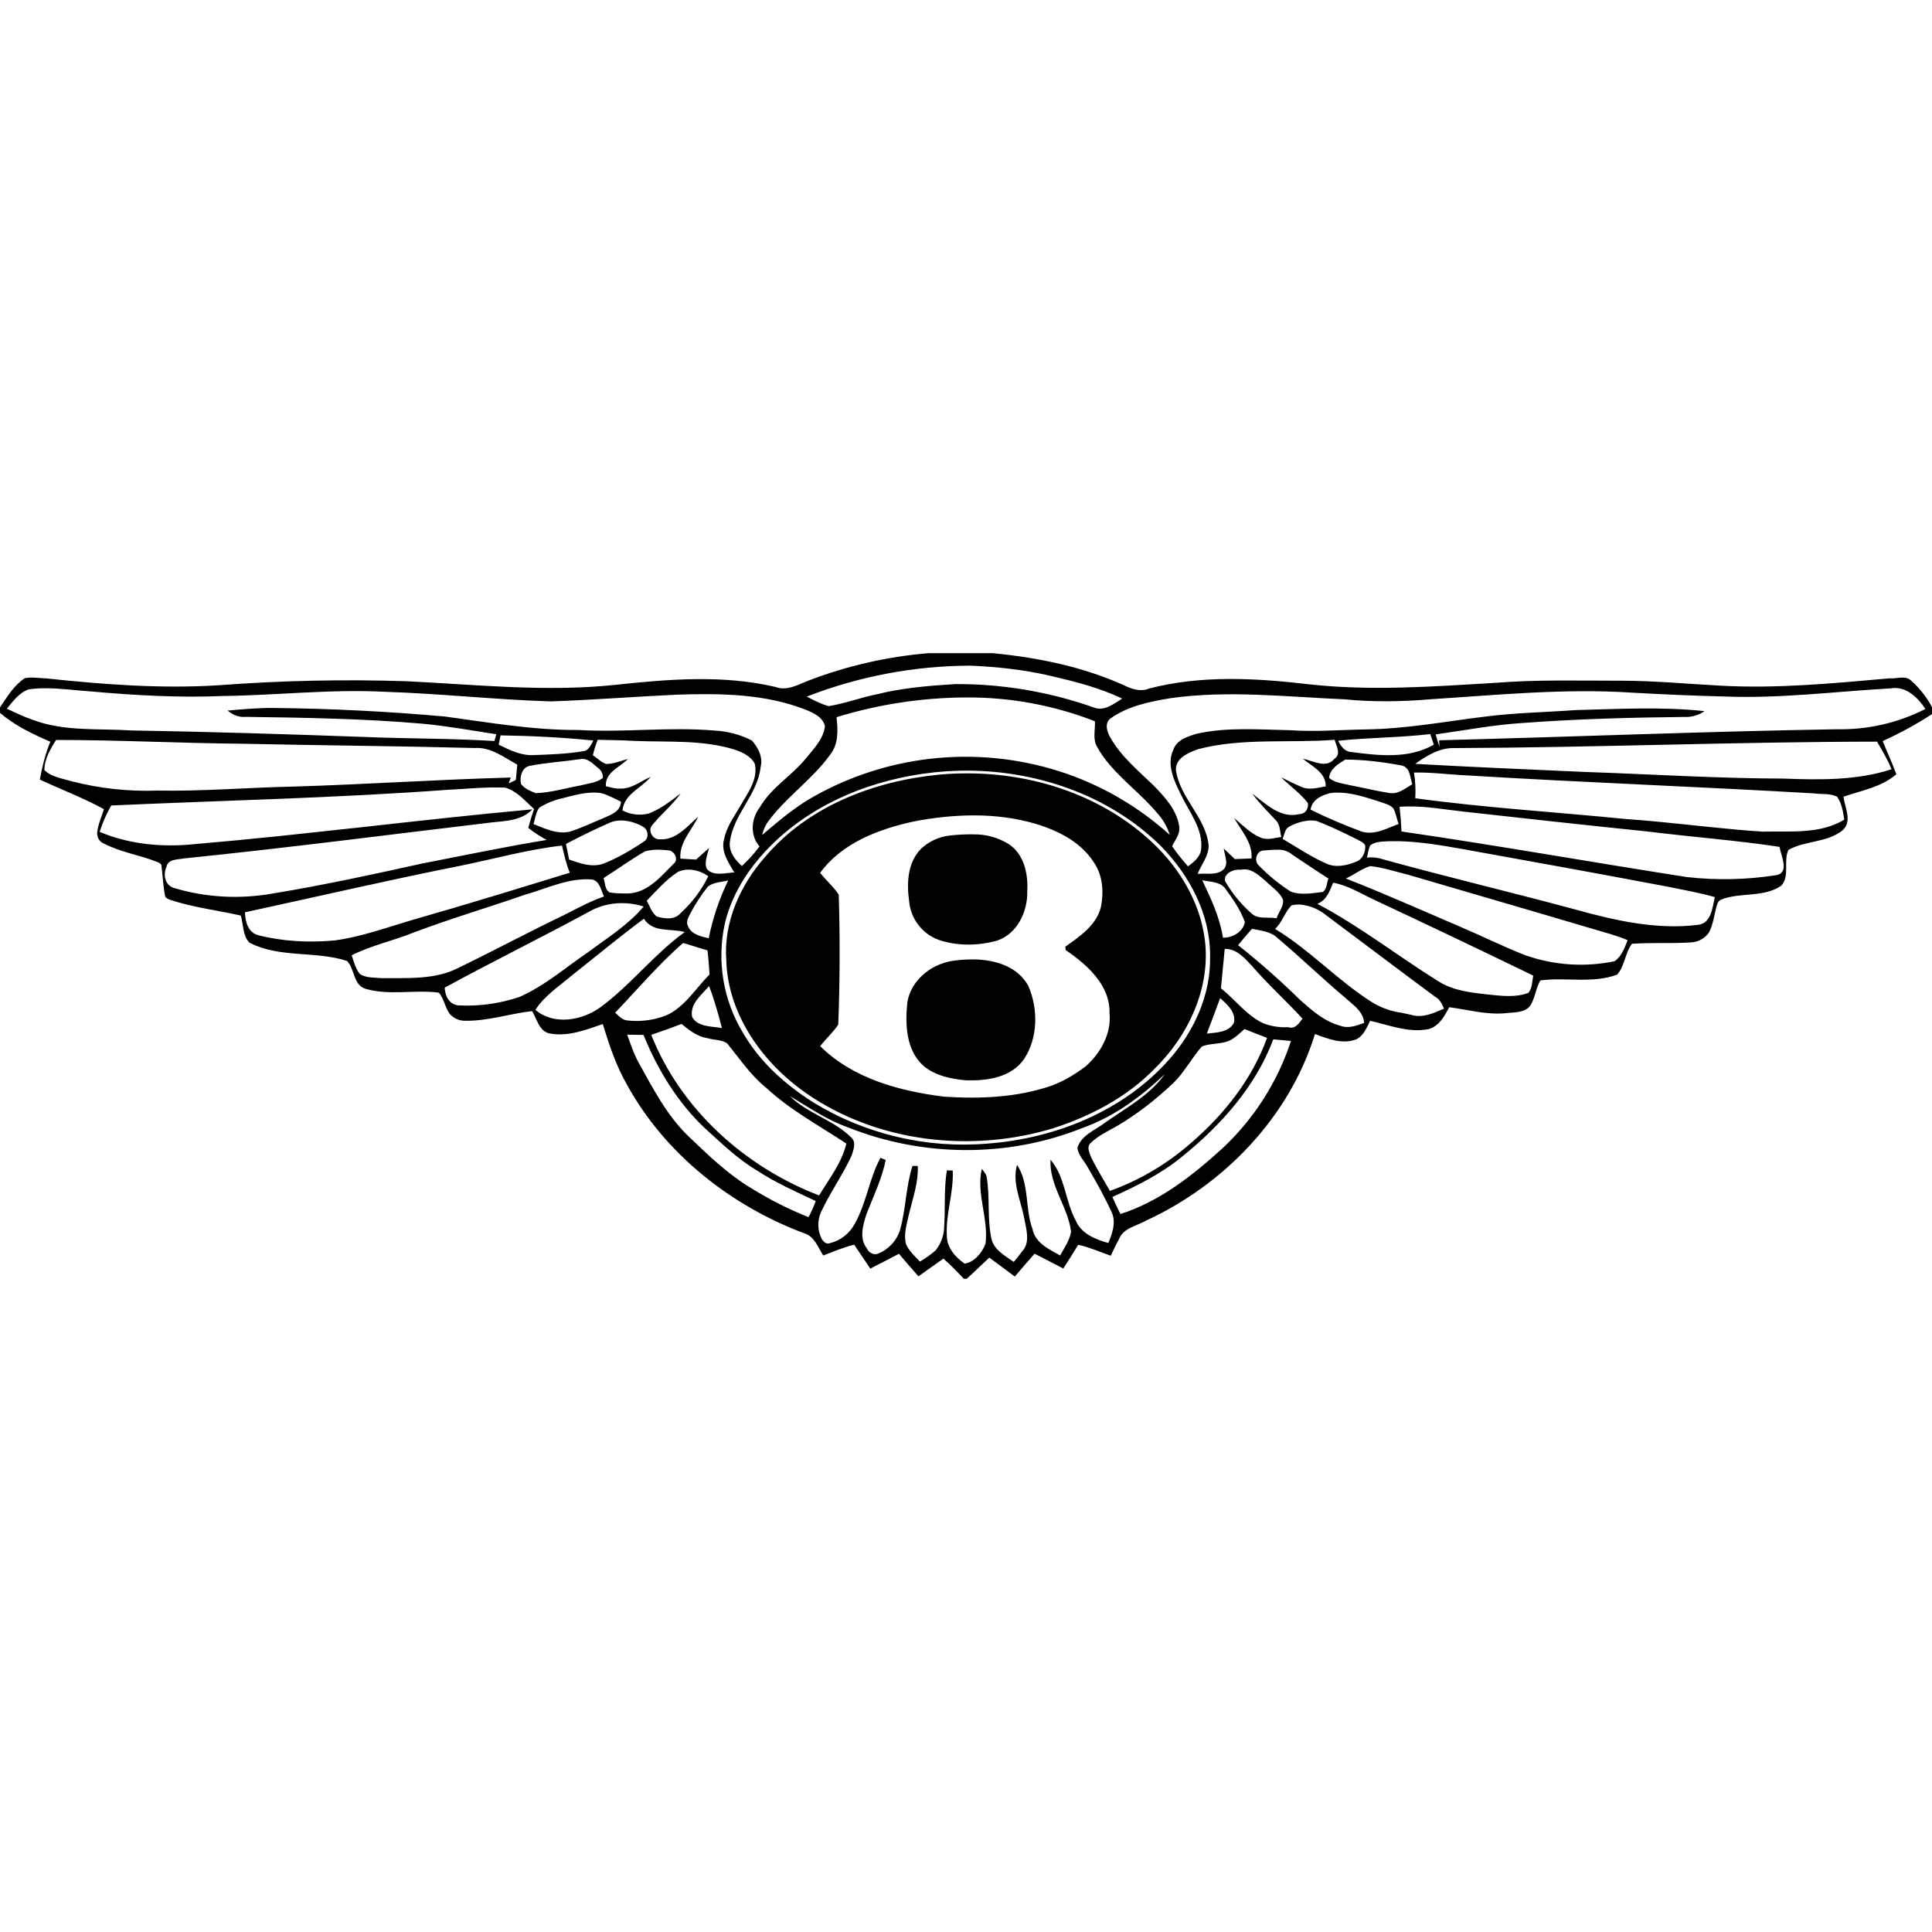
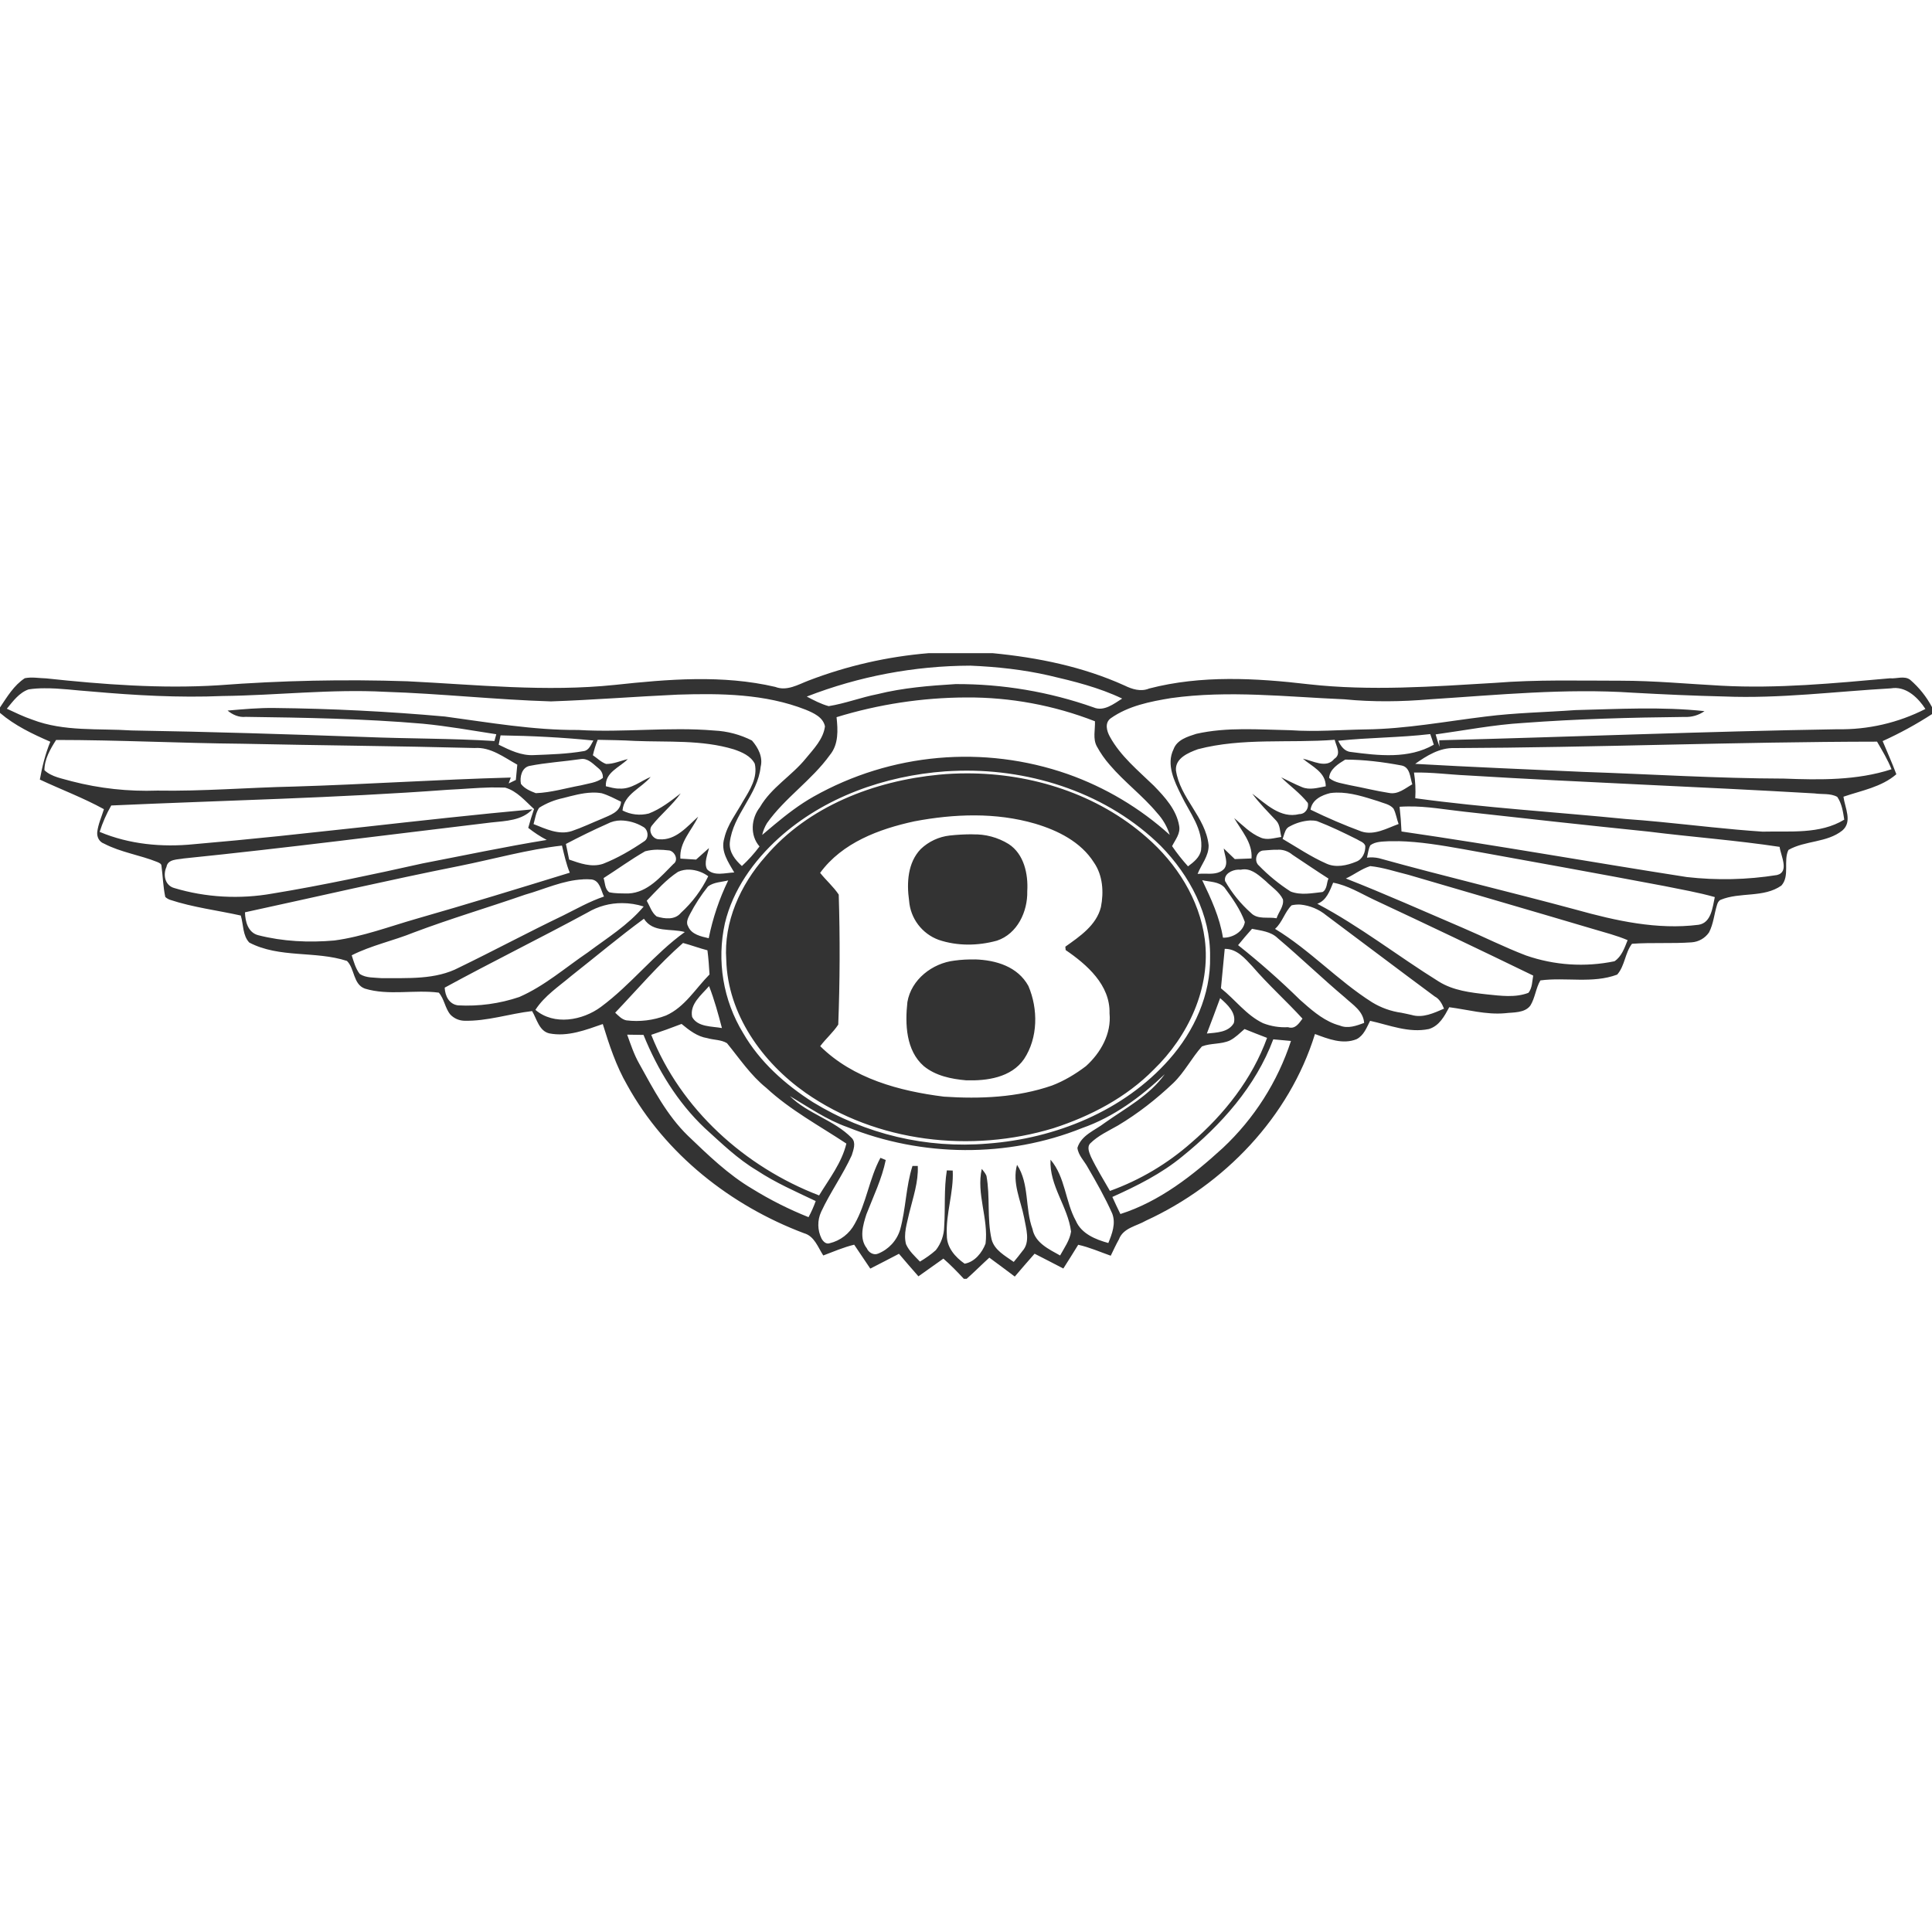
- <svg xmlns="http://www.w3.org/2000/svg" role="img" viewBox="0 0 24 24">
+ <svg xmlns="http://www.w3.org/2000/svg" fill="#333333" role="img" viewBox="0 0 24 24">
  <path d="M11.535 8.114a5.407 5.407 0 0 0-1.49.34c-.131.05-.269.135-.414.079-.654-.153-1.331-.096-1.992-.025-.859.09-1.72-.003-2.579-.045a21.543 21.543 0 0 0-2.349.05c-.713.044-1.429-.01-2.138-.086-.088-.002-.178-.02-.265-.002-.135.088-.22.232-.308.363v.068c.185.158.404.262.625.358-.062.151-.101.31-.13.47.264.124.54.227.796.368-.029.095-.072.186-.083.285-.006.059.024.121.083.142.21.11.448.142.665.23.021.01.05.02.05.048.017.128.02.258.047.385a.173.173 0 0 0 .057.035c.287.095.588.131.881.196.034.11.022.249.106.336.375.196.82.1 1.213.228.098.096.075.29.223.344.296.09.614.01.918.05.069.079.077.193.144.273a.249.249 0 0 0 .169.076c.287.008.562-.087.846-.12.059.099.087.247.213.277.229.045.452-.042.665-.116.08.26.166.521.303.758.473.858 1.288 1.499 2.198 1.841.128.036.172.175.238.276.127-.048.252-.102.384-.134l.2.297c.119-.06.237-.122.356-.184.08.094.16.187.242.28l.31-.22c.09.078.173.164.254.251h.035c.096-.085.187-.177.282-.263.106.077.21.156.316.235.081-.095.163-.19.246-.284.12.06.238.123.357.184.063-.098.124-.196.185-.295.14.031.27.089.404.136.033-.068.065-.138.102-.204.053-.142.22-.164.336-.232.972-.447 1.78-1.286 2.099-2.318.162.06.345.134.517.064.09-.046.125-.144.168-.228.24.053.48.154.73.102.13-.039.194-.161.253-.271.23.03.456.095.69.075.104-.013.247 0 .318-.096.059-.096.067-.215.124-.312.315-.042.648.042.954-.072.096-.108.097-.27.184-.383.247-.018.495 0 .742-.018a.286.286 0 0 0 .215-.123c.056-.107.064-.23.1-.344.007-.024.02-.05.044-.061.241-.1.534-.022.755-.177.108-.12.021-.31.088-.443.207-.118.477-.088.669-.241.129-.11.032-.282.014-.42.225-.077.472-.119.657-.279-.052-.14-.113-.275-.17-.412A4.67 4.67 0 0 0 24 8.871v-.087a1.176 1.176 0 0 0-.272-.34c-.071-.053-.17-.01-.25-.018-.696.062-1.396.13-2.095.092-.417-.022-.833-.062-1.25-.062-.522 0-1.044-.015-1.564.027-.77.046-1.544.103-2.313.017-.657-.077-1.335-.115-1.981.053-.103.043-.211.009-.305-.037-.516-.234-1.077-.348-1.638-.402zm.521.155c.327.014.654.049.974.122.31.072.622.149.91.287-.103.065-.227.164-.354.11a5.088 5.088 0 0 0-1.716-.29c-.326.02-.652.046-.97.125-.204.04-.4.116-.606.149-.096-.026-.184-.073-.272-.119a5.653 5.653 0 0 1 2.034-.384zm11.467.278c.17-.01.308.126.395.26a2.31 2.31 0 0 1-1.093.252c-1.65.027-3.298.095-4.947.137 0 .027.002.054.004.081a2.744 2.744 0 0 1-.048-.154c.361-.05.72-.12 1.085-.142.668-.05 1.34-.068 2.01-.075a.394.394 0 0 0 .245-.072c-.533-.057-1.07-.026-1.604-.013-.371.027-.744.033-1.114.08-.495.06-.989.154-1.489.16-.312.005-.625.032-.937.01-.39-.007-.786-.042-1.17.045-.108.035-.239.073-.282.192-.093.188.01.398.095.569.103.217.279.425.247.682-.015.091-.092.151-.162.203a2.4 2.4 0 0 1-.198-.251c.04-.08.106-.155.088-.252-.033-.2-.178-.358-.314-.498-.196-.19-.414-.367-.547-.61-.039-.07-.066-.17.009-.227.22-.156.491-.209.752-.252.715-.1 1.436-.015 2.153.015.353.035.709.03 1.063 0 .838-.054 1.68-.138 2.52-.082.378.021.757.038 1.135.047.692.028 1.38-.062 2.07-.101a.308.308 0 0 1 .034-.004zM.55 8.55c.196-.002.392.027.587.04.542.048 1.086.079 1.63.056.674-.008 1.345-.088 2.019-.052.687.022 1.37.098 2.058.119.525-.018 1.049-.06 1.574-.084.533-.017 1.087-.011 1.59.187.097.04.217.093.24.207-.02.158-.14.28-.238.399-.175.216-.429.36-.57.605-.11.14-.126.35-.005.488a1.808 1.808 0 0 1-.219.243c-.083-.076-.16-.17-.15-.292.038-.346.347-.593.383-.94.031-.121-.031-.239-.108-.327a1.155 1.155 0 0 0-.468-.124c-.562-.048-1.126.027-1.689-.007-.557.004-1.107-.093-1.657-.167a26.874 26.874 0 0 0-2.115-.106c-.195-.003-.39.015-.585.032.063.052.14.087.225.078.733.01 1.466.022 2.197.085.307.029.61.084.916.131l-.023.084c-.536-.033-1.074-.028-1.611-.05-.965-.035-1.93-.065-2.895-.081-.411-.027-.841.017-1.234-.134-.11-.037-.213-.088-.317-.136.076-.093.153-.199.27-.24.065-.01.13-.014.195-.014zm11.455.114a4.324 4.324 0 0 1 1.597.296c.004.104-.029.218.024.313a1.245 1.245 0 0 0 .16.229c.18.212.41.383.588.597a.716.716 0 0 1 .157.272 3.76 3.76 0 0 0-1.267-.755 3.848 3.848 0 0 0-3.158.28c-.174.098-.332.22-.486.348l-.152.128a.502.502 0 0 1 .06-.147c.223-.315.556-.533.781-.846.11-.133.1-.31.083-.47a5.558 5.558 0 0 1 1.613-.245zm5.762.455c.016.044.03.088.044.132-.313.18-.688.135-1.032.09-.078-.007-.124-.074-.155-.139.38-.041.763-.038 1.143-.083zm-11.55.016c.386.006.771.025 1.154.064-.03.051-.054.124-.122.132-.203.035-.41.041-.614.049-.158.01-.303-.062-.44-.129l.023-.116zm1.207.055c.154.003.309.005.463.014.41.017.831-.016 1.23.105.099.034.208.08.259.178.039.172-.06.325-.144.464-.083.151-.197.293-.235.464-.048.16.05.294.124.423-.112.004-.25.051-.338-.04-.041-.082.007-.179.024-.263l-.16.143-.195-.012c-.015-.203.141-.35.221-.521-.138.123-.278.297-.483.281-.081.003-.143-.104-.093-.169.111-.141.255-.254.359-.402-.124.096-.25.195-.397.251a.464.464 0 0 1-.326-.038c.018-.204.234-.276.35-.417-.127.053-.24.154-.387.145-.058.002-.115-.016-.17-.029-.01-.173.171-.234.273-.337-.09.02-.177.062-.27.06-.062-.022-.11-.072-.164-.108.015-.066.035-.13.06-.192zm9.156 0c.018.078.087.178-.005.237-.1.125-.268.022-.39-.002.112.096.285.167.284.343-.096.017-.2.05-.295.01-.088-.036-.173-.081-.259-.122.027.027.055.053.084.078l.087.076c.057.051.113.104.16.164.016.068-.033.14-.106.139-.233.059-.415-.127-.584-.254.089.121.195.226.297.335.051.054.046.135.064.203-.084.011-.174.044-.256.008-.128-.052-.225-.155-.33-.243.091.16.23.305.216.502l-.208.008a10.001 10.001 0 0 1-.137-.132c.008.082.06.176.007.25-.062.07-.158.065-.246.063-.03 0-.059 0-.086.003.047-.119.14-.222.137-.356-.036-.35-.358-.587-.406-.932-.01-.149.154-.218.273-.261.554-.145 1.133-.073 1.7-.117zM.698 9.192c.77 0 1.54.04 2.31.047.963.021 1.926.028 2.888.053.2-.014.365.116.53.207l-.018.19a5.46 5.46 0 0 1-.089.043l.026-.073c-.899.024-1.796.085-2.695.112-.566.012-1.13.06-1.697.05A3.707 3.707 0 0 1 .89 9.705c-.115-.034-.247-.052-.338-.137-.001-.135.073-.264.145-.376zm22.62.022c.064.111.132.222.179.342-.43.14-.89.133-1.336.116-.828-.002-1.656-.055-2.484-.083-.699-.032-1.398-.06-2.097-.1.143-.102.305-.202.486-.196 1.751-.007 3.501-.078 5.252-.08zm-16.073.214c.077.005.136.074.194.12a.138.138 0 0 1 .05.116c-.078.06-.181.068-.273.092-.186.034-.37.09-.56.097-.067-.026-.14-.055-.185-.116-.016-.084.01-.2.104-.222.21-.042.425-.054.636-.085a.139.139 0 0 1 .034-.002zm9.465.008c.235 0 .47.03.7.073.109.021.106.15.134.234-.09.05-.177.13-.29.107-.163-.025-.323-.066-.485-.096-.087-.022-.187-.029-.258-.09.005-.108.116-.177.2-.228zm-4.785.138c.908-.02 1.842.29 2.495.935.358.365.62.856.612 1.377.01.47-.199.926-.507 1.274-.566.642-1.415.983-2.256 1.046a3.577 3.577 0 0 1-2.17-.514c-.345-.22-.66-.5-.867-.858a1.853 1.853 0 0 1-.227-1.365c.099-.415.356-.774.668-1.057.565-.51 1.318-.775 2.07-.83.06-.004.121-.006.182-.008zm5.64.023c.218-.005.435.025.653.035 1.44.088 2.882.14 4.322.224.093.014.198-.004.283.043.057.083.072.185.087.283-.302.185-.678.14-1.015.149-.425-.028-.85-.08-1.274-.121a15.638 15.638 0 0 0-.425-.036c-.872-.087-1.747-.139-2.615-.258a1.474 1.474 0 0 0-.016-.32zm-5.553.01c-.116 0-.23.005-.345.016-.805.077-1.627.39-2.161 1.02-.308.348-.518.809-.484 1.282.018.674.448 1.273.985 1.65.884.618 2.057.75 3.079.44.46-.149.903-.38 1.245-.727.428-.414.714-1.017.635-1.622-.065-.495-.35-.941-.723-1.265-.61-.536-1.425-.795-2.231-.794zm-5.915.175c.059 0 .118 0 .178.002.148.042.249.167.359.266-.027.077-.05.155-.072.234.072.057.149.108.23.15-.517.084-1.03.193-1.544.292l-.464.102-.465.098c-.31.063-.621.123-.934.174-.405.072-.828.05-1.222-.069-.113-.032-.141-.162-.095-.262.017-.1.141-.09.215-.105 1.276-.13 2.548-.295 3.82-.447.178-.019.38-.023.51-.163-.701.064-1.402.142-2.102.22l-1.051.113c-.35.036-.701.07-1.052.1-.394.04-.802.002-1.17-.153a1.65 1.65 0 0 1 .144-.328c1.393-.063 2.789-.092 4.18-.195.178-.008.356-.025.535-.029zm1.256.064a.56.56 0 0 1 .122.008c.084.025.162.067.24.105-.009.132-.138.166-.238.212-.125.051-.247.11-.375.153-.162.052-.325-.028-.474-.087.02-.068.028-.144.07-.203a.916.916 0 0 1 .297-.12c.117-.03.237-.064.358-.068zm9.248 0c.177-.004.35.054.517.106.064.026.144.036.192.092.032.06.04.13.064.192-.146.053-.302.145-.462.093a6.866 6.866 0 0 1-.632-.271c.018-.123.137-.18.245-.206a.718.718 0 0 1 .076-.006zm.887.172c.239-.004.474.041.711.066.758.085 1.517.168 2.276.246.543.068 1.09.108 1.632.19.013.107.126.312-.033.35a4.135 4.135 0 0 1-1.12.025c-1.182-.184-2.36-.394-3.544-.566a4.356 4.356 0 0 0-.024-.307c.034-.002.068-.004.102-.004zm-5.377.111c.253.001.504.032.748.103.282.084.568.226.73.482.111.16.124.368.087.554-.056.226-.263.365-.442.492l.004.042c.265.181.554.434.545.785.025.254-.11.492-.293.657-.129.098-.27.183-.422.241-.43.149-.892.168-1.342.138-.552-.069-1.13-.224-1.537-.627.07-.094.16-.17.224-.268a23.17 23.17 0 0 0 .006-1.615c-.066-.099-.157-.177-.231-.27.274-.375.732-.545 1.17-.64.247-.047.5-.075.753-.074zm4.163.063c.029 0 .058.001.086.008.169.065.332.144.494.225.036.024.09.036.106.082.004.08-.034.168-.113.197-.115.048-.253.078-.37.024-.191-.084-.365-.202-.544-.307.017-.042.025-.095.054-.13a.1.1 0 0 1 .038-.027.606.606 0 0 1 .249-.072zm-8.563 0a.555.555 0 0 1 .276.078c.065.031.079.14.017.18-.162.11-.332.21-.514.281-.143.047-.287-.007-.42-.053l-.04-.194c.168-.088.34-.173.514-.25a.36.36 0 0 1 .167-.042zm4.37.172a2.535 2.535 0 0 0-.282.015.623.623 0 0 0-.361.168c-.163.169-.176.422-.145.641a.563.563 0 0 0 .367.487c.233.079.49.075.725.01.254-.085.382-.362.376-.614.013-.213-.04-.462-.231-.586a.807.807 0 0 0-.449-.12zm5.287.085c.27.006.54.052.806.099.833.15 1.666.301 2.498.458.21.043.423.079.63.138-.028.125-.043.32-.202.344-.513.065-1.028-.05-1.52-.187-.814-.22-1.637-.414-2.45-.64a.435.435 0 0 0-.149-.007c.013-.052.017-.107.042-.154.064-.048.153-.045.229-.05h.116zm-10.387.055c.028.114.052.229.097.337-.634.195-1.267.39-1.904.572-.338.097-.67.223-1.02.27-.316.028-.64.013-.948-.066-.126-.034-.16-.17-.163-.284.89-.193 1.777-.399 2.67-.577.422-.085.839-.203 1.268-.252zm8.897.051a.266.266 0 0 1 .177.063c.15.099.297.2.448.296a.196.196 0 0 0-.014.043l-.01.047c-.009.032-.021.061-.05.077-.13.014-.269.043-.396-.006a2.215 2.215 0 0 1-.396-.324c-.046-.039-.041-.116-.002-.158a.093.093 0 0 1 .05-.027c.061-.003.128-.013.193-.01zm-7.713 0c.051 0 .102.004.152.01.069.017.116.122.047.169-.156.156-.318.354-.557.365-.08-.001-.16.002-.238-.015-.057-.038-.052-.12-.071-.176.173-.11.338-.231.516-.333a.63.63 0 0 1 .15-.02zm8.857.204c.162.017.316.07.473.108.766.225 1.533.447 2.298.674.143.043.289.079.426.138-.038.095-.074.203-.163.262a2.07 2.07 0 0 1-1.1-.072c-.27-.103-.527-.233-.792-.346-.48-.205-.958-.419-1.445-.61.103-.047.195-.121.303-.154zm-1.563.04c.105 0 .19.084.266.148.072.072.167.131.212.225.015.085-.055.159-.079.235-.104-.02-.234.02-.318-.066a1.57 1.57 0 0 1-.322-.397c-.016-.086.083-.138.163-.141l.032.001a.202.202 0 0 1 .046-.005zm-6.891.004a.423.423 0 0 1 .23.082 1.5 1.5 0 0 1-.34.455c-.074.09-.2.075-.3.045-.063-.047-.086-.13-.124-.196.123-.127.24-.262.389-.359a.32.32 0 0 1 .145-.027zm-1.326.12a.848.848 0 0 1 .108.002c.102.015.115.135.153.212-.178.06-.341.153-.508.236-.434.208-.857.435-1.29.645-.295.156-.643.13-.966.133-.09-.009-.191 0-.27-.052-.052-.067-.074-.152-.1-.232.245-.124.516-.18.77-.283.456-.172.924-.31 1.384-.47.238-.067.471-.179.72-.19zm7.692.011c.093.022.207.015.277.091.098.133.197.272.253.428-.018.12-.154.2-.272.195-.04-.253-.148-.485-.258-.714zm-5.888.003a2.99 2.99 0 0 0-.242.718c-.095-.022-.214-.046-.256-.147-.03-.05-.001-.105.022-.15a2.1 2.1 0 0 1 .225-.346c.071-.054.167-.054.251-.075zm7.515.028c.182.033.342.134.508.212.661.309 1.32.623 1.977.942-.013.07-.011.154-.059.214-.163.063-.344.037-.513.02-.206-.023-.42-.047-.601-.16-.507-.315-.98-.687-1.509-.966.115-.042.154-.159.197-.262zm-8.832.254c.09 0 .18.014.267.042-.194.232-.456.392-.695.571-.28.19-.538.417-.85.553a2.027 2.027 0 0 1-.761.104c-.112-.014-.161-.118-.166-.22.587-.32 1.187-.615 1.774-.933a.83.83 0 0 1 .43-.117zm8.426.018a.6.6 0 0 1 .321.134c.449.335.896.674 1.346 1.007.06.031.091.091.116.152-.126.054-.263.12-.403.078-.041-.01-.084-.018-.126-.027a.946.946 0 0 1-.364-.13c-.427-.27-.773-.65-1.206-.912.092-.082.12-.21.206-.293a.399.399 0 0 1 .11-.009zm-8.156.176c.114.178.334.117.508.165-.38.273-.666.652-1.042.93-.228.169-.583.234-.814.037.113-.175.29-.29.447-.423.3-.236.593-.483.901-.709zm7.554.125c.11.023.233.032.319.116.284.24.551.498.836.738.097.09.227.167.238.315-.095.035-.202.075-.302.033a.672.672 0 0 1-.071-.023c-.162-.063-.295-.183-.424-.297a9.813 9.813 0 0 0-.769-.679c.056-.069.114-.137.173-.203zm-7.068.176c.102.027.201.065.303.091.013.1.02.2.026.3-.174.175-.307.406-.541.51-.156.06-.327.081-.493.06-.057-.012-.097-.057-.138-.095.278-.292.54-.6.843-.866zm6.729.073c.151-.002.25.118.344.218.196.228.42.428.622.649-.043.057-.09.136-.18.106a.738.738 0 0 1-.311-.05c-.208-.1-.345-.293-.522-.433l.047-.49zm-3.103.132a1.564 1.564 0 0 0-.255.014c-.274.032-.537.235-.584.515-.03.271-.019.602.204.796.147.12.34.16.525.176.258.008.56-.033.72-.264.175-.264.176-.623.054-.908-.132-.24-.401-.322-.664-.33zm-3.303.33c.066.17.114.346.16.522-.12-.023-.302-.01-.37-.138-.033-.161.117-.274.21-.383zm6.349.15c.087.077.204.181.17.31-.067.117-.218.118-.335.13a33.1 33.1 0 0 0 .165-.44zm-6.69.321c.093.077.195.157.319.176.08.024.173.018.245.063.156.191.294.399.488.555.299.277.658.469.995.692-.058.24-.213.437-.339.644-.92-.353-1.719-1.07-2.085-1.995.126-.042.252-.087.376-.135zm6.993.063c.093.037.186.075.28.11-.185.51-.532.95-.94 1.301a3.133 3.133 0 0 1-1.012.6c-.08-.14-.166-.278-.236-.424-.02-.05-.052-.118-.01-.165.098-.098.227-.156.346-.224.248-.148.476-.327.686-.526.14-.134.228-.312.357-.456.11-.043.238-.024.347-.074.07-.036.124-.092.182-.142zm-7.67.07l.204.003c.174.43.422.837.76 1.157.207.187.408.384.649.527.23.152.482.262.73.38a1.417 1.417 0 0 1-.089.2 4.51 4.51 0 0 1-.699-.352c-.3-.177-.55-.421-.8-.66-.26-.253-.43-.58-.604-.894-.065-.114-.106-.239-.15-.361zm8.027.058l.22.02a3.174 3.174 0 0 1-.847 1.33c-.372.34-.785.665-1.272.82-.034-.07-.068-.14-.1-.212.305-.137.61-.289.87-.504.48-.388.91-.868 1.129-1.454zm-1.348.433c-.19.266-.485.42-.746.605-.12.093-.29.15-.339.31.011.094.087.164.13.245.108.186.215.374.302.57.048.124-.001.252-.048.367-.158-.043-.334-.115-.403-.275-.133-.241-.13-.544-.315-.76-.017.322.216.582.255.893-.016.109-.084.202-.136.297-.139-.078-.31-.156-.343-.329-.095-.256-.037-.563-.192-.797-.063.223.046.44.088.656.023.134.082.303-.023.417a2.76 2.76 0 0 1-.106.133c-.105-.075-.24-.145-.275-.28-.059-.26-.016-.53-.064-.79-.014-.033-.037-.059-.058-.086-.07.31.085.616.047.928-.042.112-.135.229-.26.25-.115-.08-.222-.2-.221-.35-.015-.271.087-.535.073-.807l-.073-.002c-.037.23-.018.465-.033.697a.487.487 0 0 1-.104.294c-.06.054-.127.1-.197.142-.063-.066-.135-.13-.173-.216-.034-.13.013-.26.04-.388.047-.192.115-.384.106-.584h-.066c-.083.259-.081.533-.154.794a.468.468 0 0 1-.273.295c-.054.024-.119-.014-.14-.066-.097-.123-.048-.289-.005-.423.086-.222.192-.439.24-.674l-.066-.027c-.14.26-.174.564-.32.821a.478.478 0 0 1-.311.24c-.045.015-.08-.022-.1-.057a.386.386 0 0 1-.005-.334c.112-.241.27-.46.38-.702.02-.066.056-.155.001-.213-.22-.226-.546-.3-.77-.522.233.138.459.296.716.386.923.372 1.99.383 2.915.011.39-.136.729-.387 1.026-.669Z" />
</svg>
